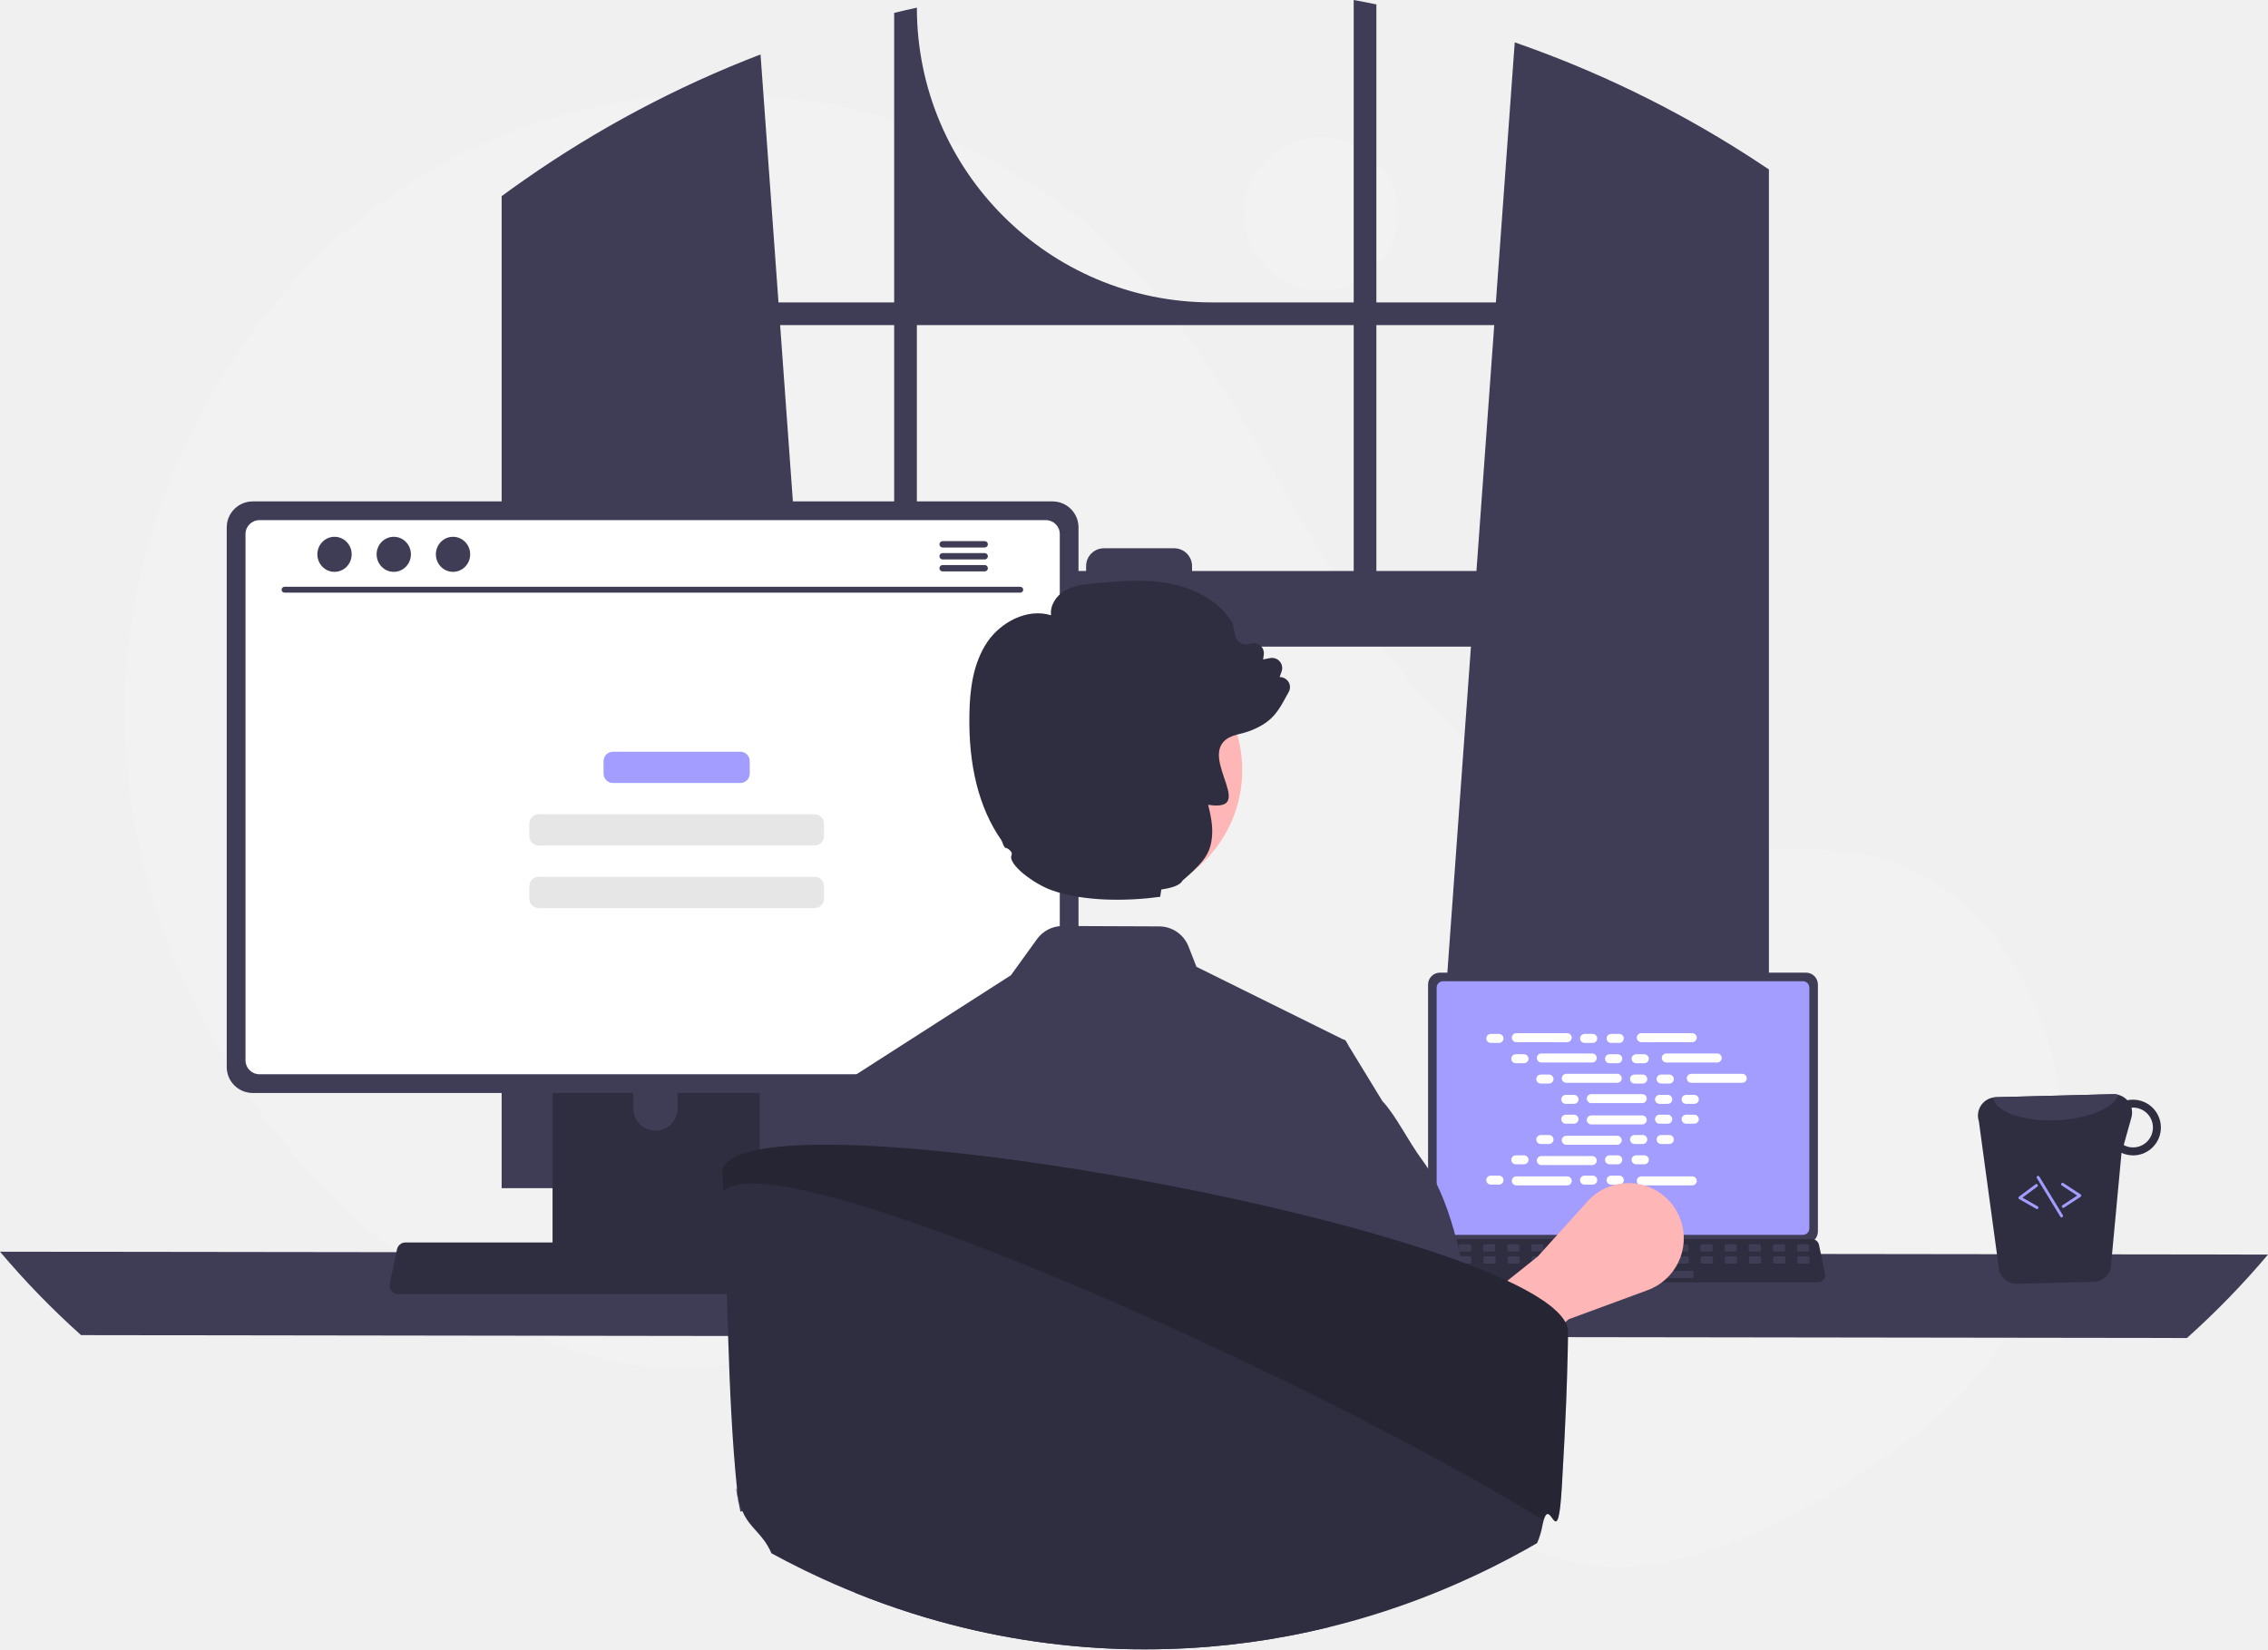
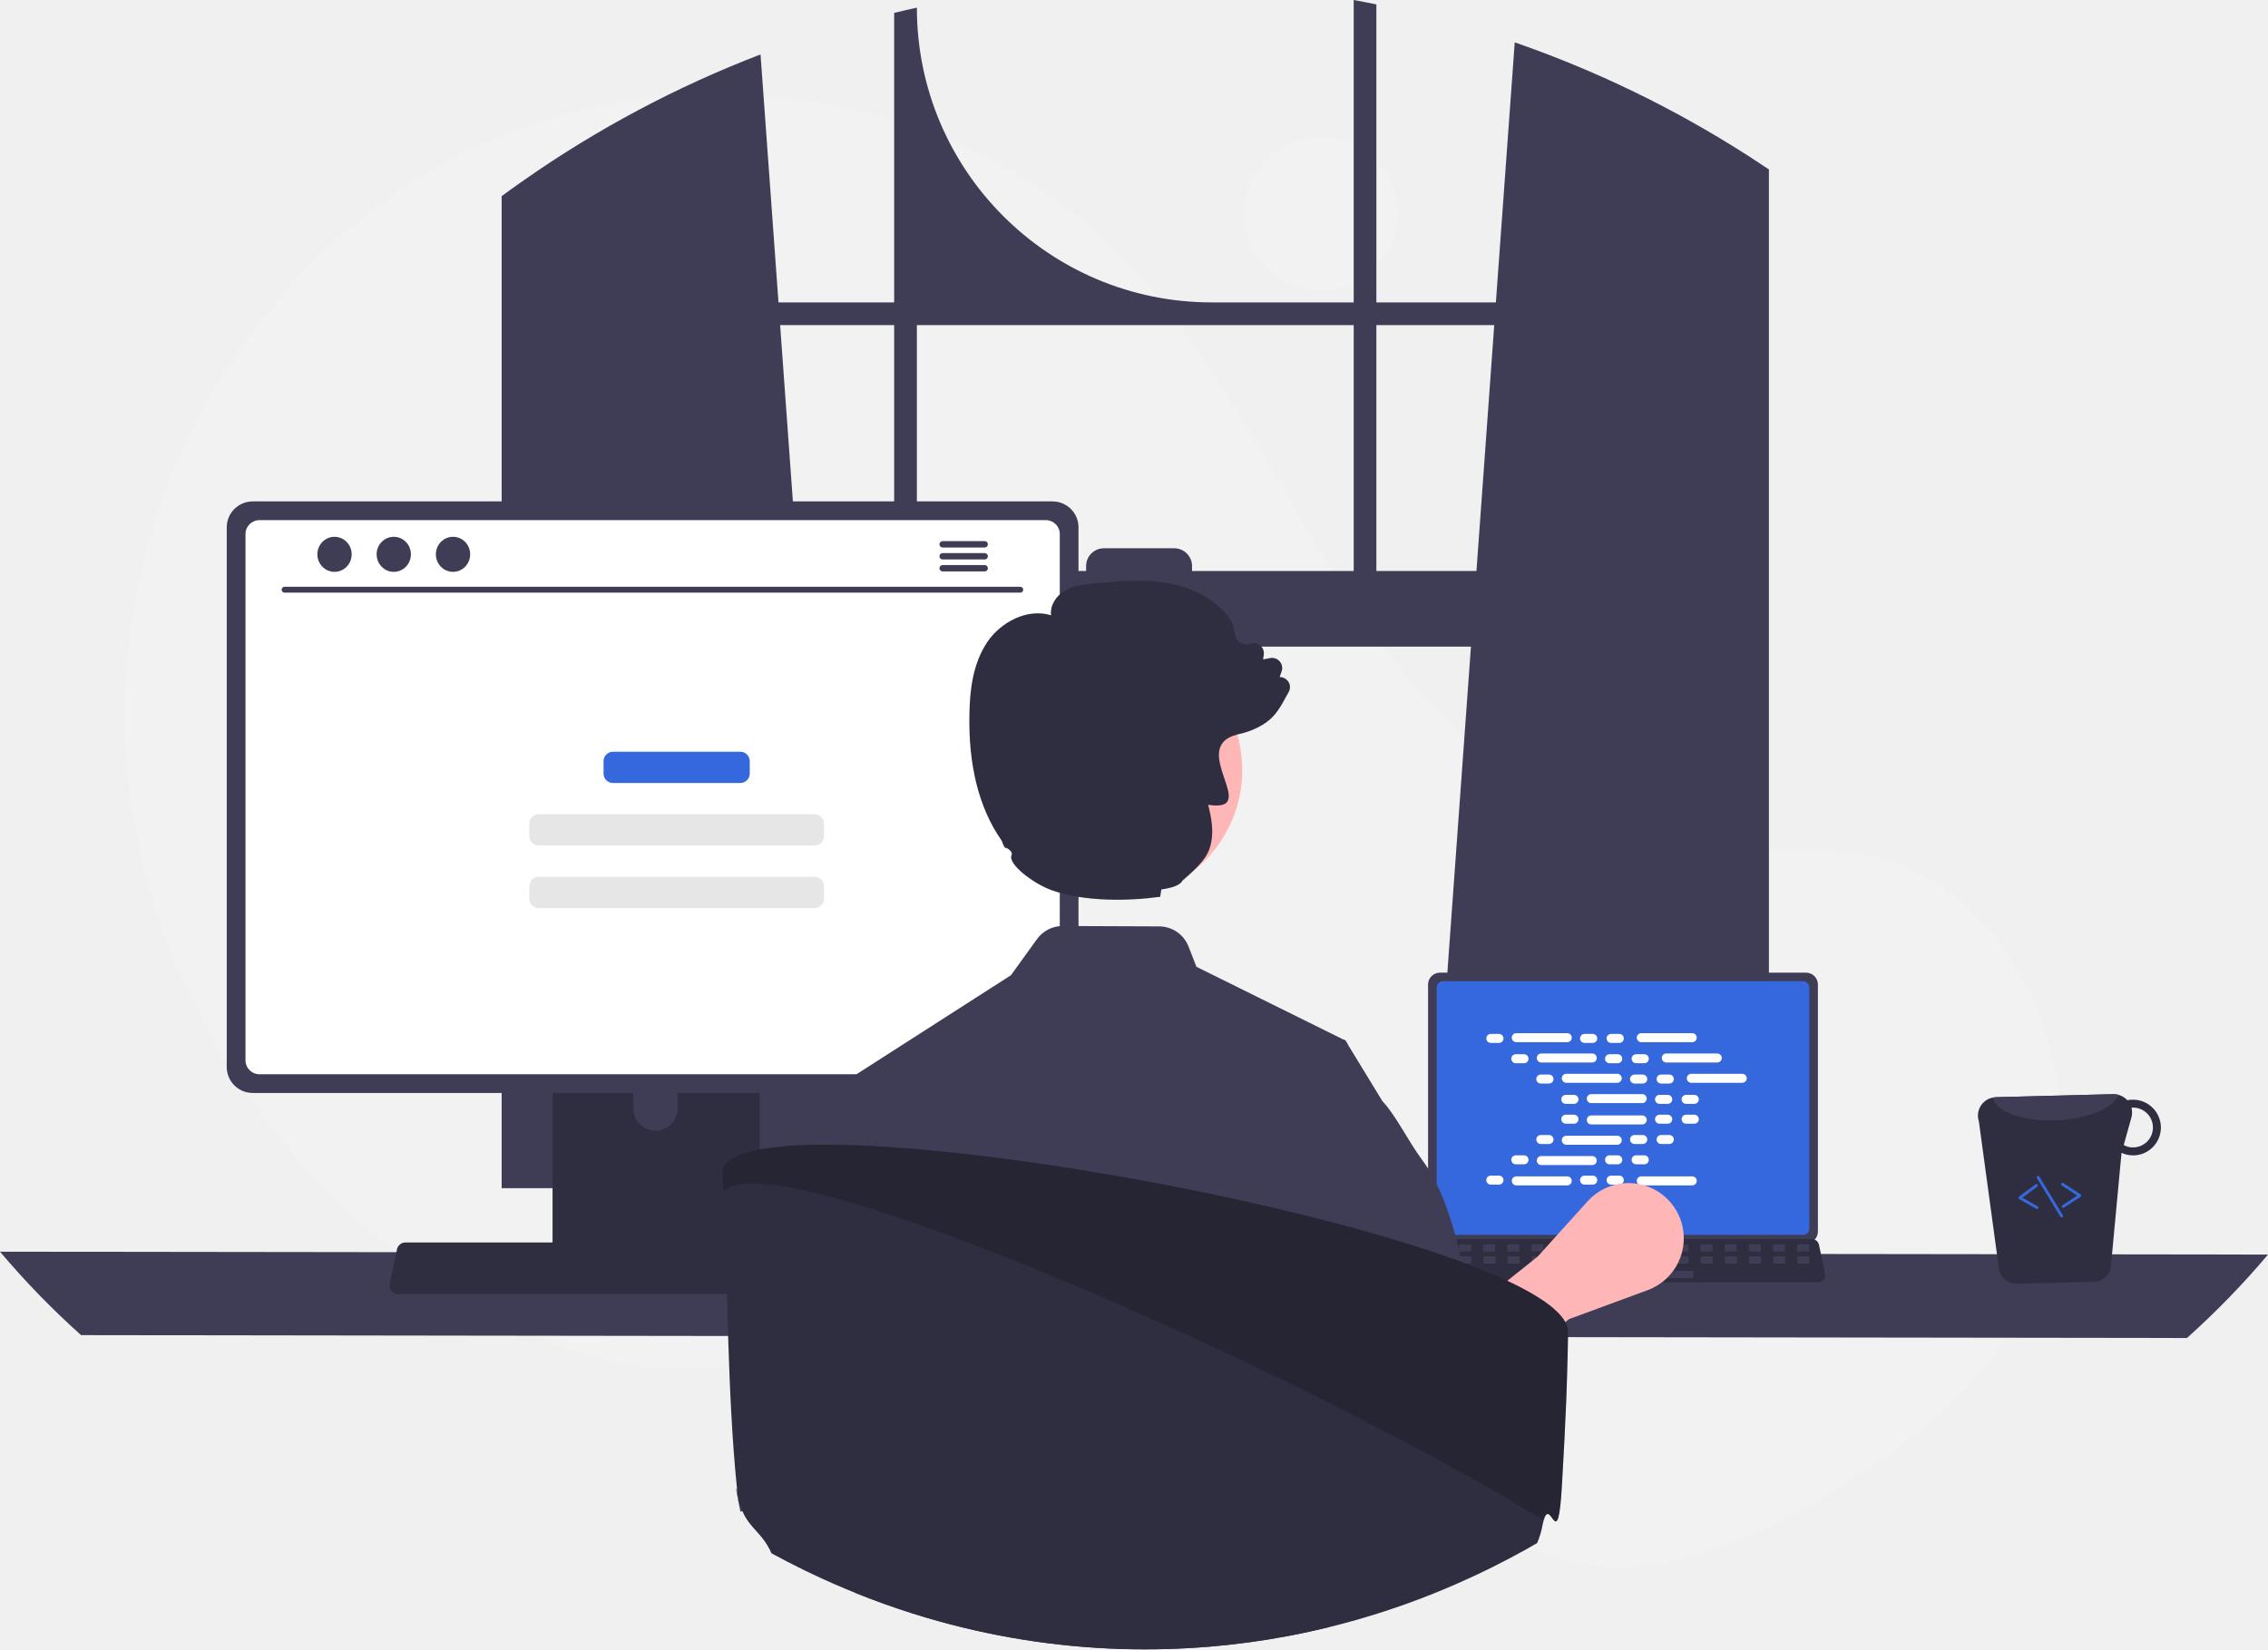
<svg xmlns="http://www.w3.org/2000/svg" data-name="Layer 1" width="786.82" height="572.258" viewBox="0 0 786.82 572.258">
  <circle cx="458.321" cy="74.182" r="26.701" fill="#f2f2f2" />
  <path d="M872.038,661.023c39.688-30.229,58.644-81.025,46.776-129.482q-.442-1.806-.934-3.604c-7.867-28.763-27.332-56.101-55.7-65.291-23.82-7.717-49.82-1.783-74.669-4.851-48.781-6.024-86.601-45.494-113.211-86.819-26.611-41.325-47.062-87.583-82.422-121.724-58.285-56.275-153.362-68.391-225.627-31.76C293.987,254.121,247.955,335.391,249.918,416.386c1.963,80.995,50.046,158.432,119.875,199.517,25.652,15.093,55.321,25.785,84.848,22.044,25.62-3.246,48.899-17.013,74.399-21.1,40.091-6.426,79.927,11.701,114.603,32.824,34.676,21.123,68.17,46.16,107.574,55.952C789.478,715.131,836.881,687.801,872.038,661.023Z" transform="translate(-206.59 -163.8711)" fill="#f2f2f2" />
  <path d="M815.016,219.191c-.87-.58-1.75-1.13-2.62-1.69a380.24,380.24,0,0,0-80.31-38.93l-6.54,90.22h-41.46v-103.39c-2.61-.54-5.24-1.05-7.87-1.53v104.92H626.946A102.27,102.27,0,0,1,524.676,166.521v-0c-2.64.57-5.26,1.18-7.88,1.83v100.44h-40.13l-6.23-86.03a380.858,380.858,0,0,0-81.94,43.53c-.44.3-.88.61-1.31.91-2.21,1.55-4.39,3.13-6.56,4.73v344.19h118.27l-2.09-28.95-11.5-158.95h231.59l-11.5,158.95-2.09,28.95h116.96v-353.45Q817.656,220.901,815.016,219.191Zm-298.22,142.78h-33.39l-6.17-85.3h39.56Zm159.42,0h-56.08v-1.69a6.18,6.18,0,0,0-6.19-6.18h-24.38a6.178,6.178,0,0,0-6.18,6.18v1.69h-58.71v-85.3h151.54Zm7.87,0v-85.3h40.89l-6.17,85.3Z" transform="translate(-206.59 -163.8711)" fill="#3f3d56" />
  <path d="M206.59,598.162a289.003,289.003,0,0,0,28.12,28.95l730.58,1a289.003,289.003,0,0,0,28.12-28.95Z" transform="translate(-206.59 -163.8711)" fill="#3f3d56" />
  <path d="M702.02,505.462v85.704a4.122,4.122,0,0,0,4.119,4.119H833.143a4.122,4.122,0,0,0,4.119-4.119v-85.704a4.124,4.124,0,0,0-4.119-4.115H706.139A4.124,4.124,0,0,0,702.02,505.462Z" transform="translate(-206.59 -163.8711)" fill="#3f3d56" />
-   <path d="M704.999,506.529V590.109a2.205,2.205,0,0,0,2.201,2.201H832.086a2.205,2.205,0,0,0,2.201-2.201V506.529a2.206,2.206,0,0,0-2.201-2.206H707.201A2.206,2.206,0,0,0,704.999,506.529Z" transform="translate(-206.59 -163.8711)" fill="#a29dff" />
+   <path d="M704.999,506.529V590.109a2.205,2.205,0,0,0,2.201,2.201H832.086a2.205,2.205,0,0,0,2.201-2.201V506.529a2.206,2.206,0,0,0-2.201-2.206H707.201A2.206,2.206,0,0,0,704.999,506.529Z" transform="translate(-206.59 -163.8711)" fill="#3668dd" />
  <path d="M699.364,607.881a2.47,2.47,0,0,0,1.943.93H837.299a2.502,2.502,0,0,0,2.446-3.016l-2.111-10.027a2.507,2.507,0,0,0-1.558-1.818,2.425,2.425,0,0,0-.888-.168H703.41a2.424,2.424,0,0,0-.888.168,2.507,2.507,0,0,0-1.558,1.818l-2.111,10.027A2.501,2.501,0,0,0,699.364,607.881Z" transform="translate(-206.59 -163.8711)" fill="#2f2e41" />
  <rect x="830.034" y="595.588" width="4.188" height="2.513" rx="0.488" transform="translate(1457.666 1029.819) rotate(-180)" fill="#3f3d56" />
  <rect x="821.657" y="595.588" width="4.188" height="2.513" rx="0.488" transform="translate(1440.912 1029.819) rotate(-180)" fill="#3f3d56" />
  <rect x="813.28" y="595.588" width="4.188" height="2.513" rx="0.488" transform="translate(1424.158 1029.819) rotate(-180)" fill="#3f3d56" />
  <rect x="804.903" y="595.588" width="4.188" height="2.513" rx="0.488" transform="translate(1407.404 1029.819) rotate(-180)" fill="#3f3d56" />
  <rect x="796.526" y="595.588" width="4.188" height="2.513" rx="0.488" transform="translate(1390.65 1029.819) rotate(-180)" fill="#3f3d56" />
  <rect x="788.149" y="595.588" width="4.188" height="2.513" rx="0.488" transform="translate(1373.896 1029.819) rotate(-180)" fill="#3f3d56" />
  <rect x="779.772" y="595.588" width="4.188" height="2.513" rx="0.488" transform="translate(1357.142 1029.819) rotate(-180)" fill="#3f3d56" />
  <rect x="771.395" y="595.588" width="4.188" height="2.513" rx="0.488" transform="translate(1340.388 1029.819) rotate(-180)" fill="#3f3d56" />
  <rect x="763.018" y="595.588" width="4.188" height="2.513" rx="0.488" transform="translate(1323.634 1029.819) rotate(-180)" fill="#3f3d56" />
  <rect x="754.641" y="595.588" width="4.188" height="2.513" rx="0.488" transform="translate(1306.88 1029.819) rotate(-180)" fill="#3f3d56" />
  <rect x="746.264" y="595.588" width="4.188" height="2.513" rx="0.488" transform="translate(1290.126 1029.819) rotate(-180)" fill="#3f3d56" />
  <rect x="737.887" y="595.588" width="4.188" height="2.513" rx="0.488" transform="translate(1273.372 1029.819) rotate(-180)" fill="#3f3d56" />
  <rect x="729.51" y="595.588" width="4.188" height="2.513" rx="0.488" transform="translate(1256.618 1029.819) rotate(-180)" fill="#3f3d56" />
  <rect x="721.133" y="595.588" width="4.188" height="2.513" rx="0.488" transform="translate(1239.865 1029.819) rotate(-180)" fill="#3f3d56" />
  <rect x="712.756" y="595.588" width="4.188" height="2.513" rx="0.488" transform="translate(1223.111 1029.819) rotate(-180)" fill="#3f3d56" />
  <rect x="704.379" y="595.588" width="4.188" height="2.513" rx="0.488" transform="translate(1206.357 1029.819) rotate(-180)" fill="#3f3d56" />
  <rect x="830.133" y="599.777" width="4.188" height="2.513" rx="0.488" transform="translate(1457.864 1038.196) rotate(-180)" fill="#3f3d56" />
  <rect x="821.756" y="599.777" width="4.188" height="2.513" rx="0.488" transform="translate(1441.11 1038.196) rotate(-180)" fill="#3f3d56" />
  <rect x="813.379" y="599.777" width="4.188" height="2.513" rx="0.488" transform="translate(1424.356 1038.196) rotate(-180)" fill="#3f3d56" />
  <rect x="805.002" y="599.777" width="4.188" height="2.513" rx="0.488" transform="translate(1407.602 1038.196) rotate(-180)" fill="#3f3d56" />
  <rect x="796.625" y="599.777" width="4.188" height="2.513" rx="0.488" transform="translate(1390.848 1038.196) rotate(-180)" fill="#3f3d56" />
  <rect x="788.248" y="599.777" width="4.188" height="2.513" rx="0.488" transform="translate(1374.094 1038.196) rotate(-180)" fill="#3f3d56" />
  <rect x="779.871" y="599.777" width="4.188" height="2.513" rx="0.488" transform="translate(1357.34 1038.196) rotate(-180)" fill="#3f3d56" />
  <rect x="771.494" y="599.777" width="4.188" height="2.513" rx="0.488" transform="translate(1340.586 1038.196) rotate(-180)" fill="#3f3d56" />
  <rect x="763.117" y="599.777" width="4.188" height="2.513" rx="0.488" transform="translate(1323.832 1038.196) rotate(-180)" fill="#3f3d56" />
  <rect x="754.74" y="599.777" width="4.188" height="2.513" rx="0.488" transform="translate(1307.078 1038.196) rotate(-180)" fill="#3f3d56" />
  <rect x="746.363" y="599.777" width="4.188" height="2.513" rx="0.488" transform="translate(1290.324 1038.196) rotate(-180)" fill="#3f3d56" />
  <rect x="737.986" y="599.777" width="4.188" height="2.513" rx="0.488" transform="translate(1273.57 1038.196) rotate(-180)" fill="#3f3d56" />
  <rect x="729.609" y="599.777" width="4.188" height="2.513" rx="0.488" transform="translate(1256.816 1038.196) rotate(-180)" fill="#3f3d56" />
  <rect x="721.232" y="599.777" width="4.188" height="2.513" rx="0.488" transform="translate(1240.062 1038.196) rotate(-180)" fill="#3f3d56" />
  <rect x="712.855" y="599.777" width="4.188" height="2.513" rx="0.488" transform="translate(1223.309 1038.196) rotate(-180)" fill="#3f3d56" />
  <rect x="704.478" y="599.777" width="4.188" height="2.513" rx="0.488" transform="translate(1206.555 1038.196) rotate(-180)" fill="#3f3d56" />
  <rect x="760.604" y="604.803" width="33.508" height="2.513" rx="0.488" transform="translate(1348.126 1048.248) rotate(-180)" fill="#3f3d56" />
  <rect x="515.631" y="358.737" width="5.966" height="3.122" rx="1.561" fill="#fff" />
  <rect x="548.154" y="358.737" width="5.966" height="3.122" rx="1.561" fill="#fff" />
  <rect x="557.369" y="358.737" width="5.966" height="3.122" rx="1.561" fill="#fff" />
  <rect x="524.477" y="358.477" width="20.796" height="3.122" rx="1.561" fill="#fff" />
  <rect x="567.841" y="358.477" width="20.796" height="3.122" rx="1.561" fill="#fff" />
  <rect x="524.304" y="365.784" width="5.966" height="3.122" rx="1.561" fill="#fff" />
  <rect x="556.827" y="365.784" width="5.966" height="3.122" rx="1.561" fill="#fff" />
  <rect x="566.042" y="365.784" width="5.966" height="3.122" rx="1.561" fill="#fff" />
  <rect x="533.15" y="365.523" width="20.796" height="3.122" rx="1.561" fill="#fff" />
  <rect x="576.514" y="365.523" width="20.796" height="3.122" rx="1.561" fill="#fff" />
  <rect x="532.977" y="372.83" width="5.966" height="3.122" rx="1.561" fill="#fff" />
  <rect x="565.5" y="372.83" width="5.966" height="3.122" rx="1.561" fill="#fff" />
  <rect x="574.715" y="372.83" width="5.966" height="3.122" rx="1.561" fill="#fff" />
  <rect x="541.823" y="372.57" width="20.796" height="3.122" rx="1.561" fill="#fff" />
  <rect x="585.187" y="372.57" width="20.796" height="3.122" rx="1.561" fill="#fff" />
  <rect x="541.649" y="379.877" width="5.966" height="3.122" rx="1.561" fill="#fff" />
  <rect x="574.172" y="379.877" width="5.966" height="3.122" rx="1.561" fill="#fff" />
  <rect x="583.387" y="379.877" width="5.966" height="3.122" rx="1.561" fill="#fff" />
  <rect x="550.496" y="379.617" width="20.796" height="3.122" rx="1.561" fill="#fff" />
  <rect x="548.154" y="407.898" width="5.966" height="3.122" rx="1.561" fill="#fff" />
  <rect x="557.369" y="407.898" width="5.966" height="3.122" rx="1.561" fill="#fff" />
  <rect x="567.841" y="408.158" width="20.796" height="3.122" rx="1.561" fill="#fff" />
  <rect x="515.631" y="407.898" width="5.966" height="3.122" rx="1.561" fill="#fff" />
  <rect x="524.477" y="408.158" width="20.796" height="3.122" rx="1.561" fill="#fff" />
  <rect x="524.304" y="400.851" width="5.966" height="3.122" rx="1.561" fill="#fff" />
  <rect x="556.827" y="400.851" width="5.966" height="3.122" rx="1.561" fill="#fff" />
  <rect x="566.042" y="400.851" width="5.966" height="3.122" rx="1.561" fill="#fff" />
  <rect x="533.15" y="401.111" width="20.796" height="3.122" rx="1.561" fill="#fff" />
  <rect x="532.977" y="393.804" width="5.966" height="3.122" rx="1.561" fill="#fff" />
  <rect x="565.5" y="393.804" width="5.966" height="3.122" rx="1.561" fill="#fff" />
  <rect x="574.715" y="393.804" width="5.966" height="3.122" rx="1.561" fill="#fff" />
  <rect x="541.823" y="394.064" width="20.796" height="3.122" rx="1.561" fill="#fff" />
  <rect x="541.649" y="386.758" width="5.966" height="3.122" rx="1.561" fill="#fff" />
  <rect x="574.172" y="386.758" width="5.966" height="3.122" rx="1.561" fill="#fff" />
  <rect x="583.387" y="386.758" width="5.966" height="3.122" rx="1.561" fill="#fff" />
  <rect x="550.496" y="387.018" width="20.796" height="3.122" rx="1.561" fill="#fff" />
  <path d="M711.507,654.353l-13.35-21.102,41.902-33.403,17.295-19.161a19.161,19.161,0,0,1,32.418,6.828h0a19.161,19.161,0,0,1-11.57,23.991l-27.349,10.075Z" transform="translate(-206.59 -163.8711)" fill="#ffb6b6" />
  <path d="M398.28,501.352v102.56h71.85v-102.56a3.448,3.448,0,0,0-2.43-3.3,3.175,3.175,0,0,0-1.03-.16H401.75A3.463,3.463,0,0,0,398.28,501.352Zm28.04,35.24a7.67,7.67,0,0,1,15.34,0v11.9a7.67,7.67,0,0,1-15.34,0Z" transform="translate(-206.59 -163.8711)" fill="#2f2e41" />
  <path d="M398.06,600.632v9.89a1.946,1.946,0,0,0,1.93,1.94h68.43a1.94,1.94,0,0,0,1.93-1.94v-9.89Z" transform="translate(-206.59 -163.8711)" fill="#3f3d56" />
  <path d="M285.25,346.832V534.092a9.007,9.007,0,0,0,9,9h277.5a9.007,9.007,0,0,0,9-9V346.832a9.011,9.011,0,0,0-9-8.99H294.25A9.012,9.012,0,0,0,285.25,346.832Z" transform="translate(-206.59 -163.8711)" fill="#3f3d56" />
  <path d="M291.76,349.162v182.62a4.818,4.818,0,0,0,4.81,4.81H569.44a4.818,4.818,0,0,0,4.81-4.81v-182.62a4.82,4.82,0,0,0-4.81-4.82H296.57A4.821,4.821,0,0,0,291.76,349.162Z" transform="translate(-206.59 -163.8711)" fill="#fff" />
  <path d="M342.4,611.792a2.948,2.948,0,0,0,2.32,1.11h162.34a2.987,2.987,0,0,0,2.92-3.6l-2.52-11.97a2.993,2.993,0,0,0-1.86-2.17,2.895,2.895,0,0,0-1.06-.2H347.23a2.894,2.894,0,0,0-1.06.2,2.992,2.992,0,0,0-1.86,2.17l-2.52,11.97A2.985,2.985,0,0,0,342.4,611.792Z" transform="translate(-206.59 -163.8711)" fill="#2f2e41" />
  <path d="M560.585,369.499H305.261a1.016,1.016,0,0,1,0-2.031H560.585a1.016,1.016,0,0,1,0,2.031Z" transform="translate(-206.59 -163.8711)" fill="#3f3d56" />
  <ellipse cx="116.051" cy="192.33" rx="5.95" ry="6.083" fill="#3f3d56" />
  <ellipse cx="136.607" cy="192.33" rx="5.95" ry="6.083" fill="#3f3d56" />
  <ellipse cx="157.163" cy="192.33" rx="5.95" ry="6.083" fill="#3f3d56" />
  <path d="M548.206,351.622h-14.6a1.105,1.105,0,0,0,0,2.21h14.6a1.105,1.105,0,0,0,0-2.21Z" transform="translate(-206.59 -163.8711)" fill="#3f3d56" />
  <path d="M548.206,355.772h-14.6a1.105,1.105,0,0,0,0,2.21h14.6a1.105,1.105,0,0,0,0-2.21Z" transform="translate(-206.59 -163.8711)" fill="#3f3d56" />
  <path d="M548.206,359.922h-14.6a1.105,1.105,0,0,0,0,2.21h14.6a1.105,1.105,0,0,0,0-2.21Z" transform="translate(-206.59 -163.8711)" fill="#3f3d56" />
  <path d="M900.186,604.972a6.416,6.416,0,0,0,6.183,4.331l26.492-.682a6.329,6.329,0,0,0,5.981-4.657l3.749-40.087a9.794,9.794,0,0,0,4.238.871,9.661,9.661,0,1,0-.485-19.317,8.184,8.184,0,0,0-1.736.181,6.548,6.548,0,0,0-4.874-2.103l-40.751,1.052a5.853,5.853,0,0,0-1.005.125,6.365,6.365,0,0,0-4.873,8.265Zm43.173-43.817,2.668-9.553a6.506,6.506,0,0,0,.02-3.375c.129-0.0.244-.062.373-.062a6.91,6.91,0,0,1,.324,13.817A6.505,6.505,0,0,1,943.359,561.156Z" transform="translate(-206.59 -163.8711)" fill="#2f2e41" />
  <path d="M897.978,544.686c.868,4.964,10.629,8.454,22.366,7.847,10.793-.497,19.617-4.287,21.234-8.778a6.025,6.025,0,0,0-1.844-.246l-40.751,1.052A5.853,5.853,0,0,0,897.978,544.686Z" transform="translate(-206.59 -163.8711)" fill="#3f3d56" />
-   <path d="M922.494,582.944a.497.497,0,0,0,.151-.066l5.753-3.766a.499.499,0,0,0,0-.836l-5.98-3.917a.5.5,0,1,0-.548.836l5.341,3.498-5.114,3.348a.5.5,0,0,0,.396.903Z" transform="translate(-206.59 -163.8711)" fill="#a29dff" />
-   <path d="M913.408,583.363a.5.5,0,0,0,.126-.918l-5.303-3.04,5.126-3.807a.5.5,0,1,0-.596-.802l-5.739,4.263a.5.5,0,0,0,.049.835l5.965,3.42A.5.5,0,0,0,913.408,583.363Z" transform="translate(-206.59 -163.8711)" fill="#a29dff" />
-   <path d="M921.922,586.244a.482.482,0,0,0,.137-.058.5.5,0,0,0,.168-.687l-8.155-13.408a.5.5,0,0,0-.854.521l8.155,13.408A.5.5,0,0,0,921.922,586.244Z" transform="translate(-206.59 -163.8711)" fill="#a29dff" />
-   <rect x="209.385" y="260.827" width="50.719" height="10.846" rx="3.264" fill="#a29dff" />
+   <path d="M922.494,582.944a.497.497,0,0,0,.151-.066l5.753-3.766a.499.499,0,0,0,0-.836l-5.98-3.917a.5.5,0,1,0-.548.836l5.341,3.498-5.114,3.348a.5.5,0,0,0,.396.903Z" transform="translate(-206.59 -163.8711)" fill="#3668dd" />
+   <path d="M913.408,583.363a.5.5,0,0,0,.126-.918l-5.303-3.04,5.126-3.807a.5.5,0,1,0-.596-.802l-5.739,4.263a.5.5,0,0,0,.049.835l5.965,3.42A.5.5,0,0,0,913.408,583.363Z" transform="translate(-206.59 -163.8711)" fill="#3668dd" />
+   <path d="M921.922,586.244a.482.482,0,0,0,.137-.058.5.5,0,0,0,.168-.687l-8.155-13.408a.5.5,0,0,0-.854.521l8.155,13.408A.5.5,0,0,0,921.922,586.244Z" transform="translate(-206.59 -163.8711)" fill="#3668dd" />
+   <rect x="209.385" y="260.827" width="50.719" height="10.846" rx="3.264" fill="#3668dd" />
  <rect x="183.626" y="282.519" width="102.236" height="10.846" rx="3.264" fill="#e6e6e6" />
  <rect x="183.626" y="304.21" width="102.236" height="10.846" rx="3.264" fill="#e6e6e6" />
  <path d="M497.301,540.717l.217.684.011.023,6.525,19.838,7.506,22.861,14.123,42.961.137,6.673v.023l1.049,53.684-2.909,7.278,3.274,11.932s-1.506-18.037-9.582-7.679c-4.574,5.886-9.925,11.91-14.317,17.556q9.6,3.884,19.507,7.027c1.426.456,2.863.89,4.301,1.323q.462.137.924.274a266.863,266.863,0,0,0,67.351,10.826c1.186.034,2.35.057,3.479.08.399.011.787.023,1.175.023,1.278.011,2.544.023,3.822.023q3.867,0,7.7-.114a266.853,266.853,0,0,0,56.091-7.586c-.125-7.586-.468-16.45-.958-25.918-.228-4.643-5.35-9.674-5.658-14.533-.217-3.65,4.381-7.084,4.141-10.792-1.551-22.827-3.491-14.064-4.928-30.229q-.222-2.379-.411-4.552c-.924-10.381-1.563-16.872-1.563-16.872l6.137-38.683,9.639-60.734-.742-1.221-.833-.411-50.844-25.165-2.761-7.073a10.979,10.979,0,0,0-10.141-6.947l-33.493-.137a10.931,10.931,0,0,0-8.909,4.529l-9.069,12.56Z" transform="translate(-206.59 -163.8711)" fill="#3f3d56" />
  <path d="M533.407,617.525,525.82,633.758l-5.179,11.088-8.909,46.646-4.46,4.734L503.45,679.467l-39.998,8.881c-1.312-7.29-.351.247-1.161-7.75.228-.228.468-.456.707-.685.639-.593,1.175-1.152,1.164-1.688-.456-27.584.913-74.526,12.343-102.966a60.053,60.053,0,0,1,7.027-13.107c.228-.308.445-.616.662-.924,5.27-7.381,8.601-14.647,13.324-19.815v-.011a.53.53,0,0,0,.08-.08.157.157,0,0,0,.046-.034l32.443-17.203,1.392,39.105.992,28.109Z" transform="translate(-206.59 -163.8711)" fill="#3f3d56" />
  <path d="M650.391,622.135l9.476,20.275,3.307,7.061,8.907,46.642,4.446,4.723,3.83-16.755,1.8-.369,32.459-6.722,9.461,30.046a17.984,17.984,0,0,0-3.261-22.506c-.646-.585-1.184-1.154-1.169-1.692.538-32.443-1.446-91.684-19.367-116.066-5.692-7.738-9.107-15.445-14.076-20.829-.015-.015-.015-.031-.031-.031L674.081,526.114l-.738-1.215-.831-.415Z" transform="translate(-206.59 -163.8711)" fill="#3f3d56" />
  <circle id="a657ec4b-47ce-4d2a-9c58-81a811696ca9" data-name="Ellipse 5" cx="386.397" cy="267.201" r="44.558" fill="#ffb6b6" />
  <path d="M653.212,399.948a3.759,3.759,0,0,0-2.69-1.19l.67-1.86a3.528,3.528,0,0,0-3.96-4.7l-2.44.47.23-1.63a3.534,3.534,0,0,0-4.73-3.82,3.766,3.766,0,0,1-3.24-.23,3.846,3.846,0,0,1-1.92-2.61l-.85-4.1-.09-.22c-4.14-6.9-12.1-11.92-21.84-13.76-8.67-1.65-17.56-.81-26.13-.02-3.4.32-7.24.68-10.44,2.64-2.72,1.68-5.02,5.04-4.55,8.43-8.45-2.59-17.51,2.58-22,9.1-5.32,7.76-6.19,17.48-6.33,25.08-.38,17.98,3.33,32.69,11,43.73.56.8.7,2.47,1.81,3.03l-.23-.37c1.24.62,2.5,1.62,2.03,2.69-1.35,3.08,7.62,9.89,13.94,12.14,11.53,4.11,26.86,3.76,37.64,2.28l.38-2.55c3.89-.53,6.63-1.54,7.4-3.12,1.36-1.16,2.52-2.2,3.53-3.16l.01-.01c.02-.02.06-.05.08-.07,4.87-4.67,6-7.33,6.51-11.38.49-3.97-.38-8-1.27-11.63,18.74,2.9-7.38-19.96,10.08-24.38a5.434,5.434,0,0,1,.61-.15c.51-.12,1.02-.24,1.51-.38a26.448,26.448,0,0,0,6.72-2.87c4.88-2.97,6.49-6.91,9.01-11.35A3.427,3.427,0,0,0,653.212,399.948Z" transform="translate(-206.59 -163.8711)" fill="#2f2e41" />
  <path d="M750.582,625.308c-.01,1.75-.03,4.2-.11,7.23q-.015.63-.03,1.29c-.13,5.57-.26,10.24-.47,15.43-.01.36-.02.71-.04,1.07-.28,7.24-.72,15.67-1.48,29.02-1.41,24.66-3.87,3.39-6.34,12.04-.12.43-.25.94-.37,1.54a27.916,27.916,0,0,1-1.88,6.33c-1.31.78-2.66,1.53-3.99,2.28-3.79,2.11-7.64,4.14-11.52,6.07-2.18,1.08-4.37,2.14-6.57,3.16-.35.16-.69.32-1.03.47a270.887,270.887,0,0,1-34.75,13.26c-2.32.7-4.63,1.38-6.97,2.01-2.44.68-4.88,1.32-7.35,1.92a266.893,266.893,0,0,1-56.09,7.59c-2.55.08-5.12.11-7.7.11-1.28,0-2.54-.01-3.82-.02-.39,0-.78-.01-1.17-.02-1.13-.03-2.3-.05-3.48-.08a266.663,266.663,0,0,1-67.35-10.83l-.93-.27c-1.44-.44-2.87-.87-4.3-1.33q-9.9-3.135-19.51-7.02-7.335-2.955-14.5-6.34a.339.339,0,0,1-.12-.06c-1-.46-2.01-.94-3.01-1.43-.13-.07-.27-.14-.41-.21q-5.595-2.73-11.07-5.72c-3.07-7.05-7.39-8.4-10.07-14.6a25.874,25.874,0,0,1-1.68-5.74c0-.02-.01-.04-.01-.07.28,3.72-1.19-6.6-.01-.04-.01-.12-.02-.25-.03-.4-.03-.36-.07-.8-.13-1.35-3.43-33.49-3.21-71.79-4.7-103.35q-.15-3.06-.31-5.86c-.03-.62-.07-1.23-.11-1.83.07-.18.15-.37.24-.55a1.002,1.002,0,0,1,.07-.15,1.623,1.623,0,0,1,.1-.18c.02-.03.05-.07.07-.1a.917.917,0,0,1,.05-.1c.09-.14.19-.29.3-.43.05-.06.09-.11.14-.16a.808.808,0,0,1,.12-.14.637.637,0,0,1,.11-.13c.04-.04.08-.09.13-.14a.302.302,0,0,1,.08-.08,2.033,2.033,0,0,1,.26-.25,9.624,9.624,0,0,1,1.14-.9c.14-.09.29-.18.43-.28a19.135,19.135,0,0,1,3.17-1.52c.38-.14.76-.27,1.17-.41.15-.04.29-.09.44-.14.22-.07.44-.14.67-.19,1.14-.34,2.37-.63,3.7-.9.16-.03.33-.06.5-.1.24-.05.49-.09.74-.13.34-.06.69-.12,1.04-.18,2.97-.47,6.34-.82,10.06-1.05q.525-.03,1.05-.06c.41-.02.82-.04,1.24-.06.35-.02.71-.03,1.07-.04.35-.02.71-.03,1.08-.04,1.01-.03,2.05-.06,3.11-.08,3.02-.06,6.2-.04,9.54.03,1.55.04,3.13.08,4.75.15.11,0,.21.01.31.01,1.41.05,2.83.11,4.29.19,1.02.05,2.05.1,3.08.16.97.06,1.95.12,2.94.19.77.04,1.54.1,2.32.15.66.05,1.32.1,1.98.14l.9.06c.49.04.98.07,1.48.12,1.1.09,2.2.18,3.32.27,1.11.1,2.24.2,3.37.3s2.27.21,3.41.32c.12.01.23.02.34.03,1.04.11,2.08.21,3.13.32.24.02.49.04.73.07,1.001.101,2.022.218,3.032.326.31.033.618.066.929.1.791.086,1.572.161,2.368.254,1.05.12,2.12.23,3.16.37.81.09,1.62.18,2.43.28,1.27.15,2.56.31,3.85.48.49.06.98.12,1.47.19,3.68.46,7.4.97,11.18,1.5,5.73.81,11.55,1.69,17.41,2.64q8.805,1.425,17.71,3.01c1.5.27,3,.54,4.51.82q1.02.195,2.04.39c1.16.21,2.32.43,3.48.65,1.16.22,2.32.44,3.48.67,1.38.27,2.77.54,4.15.81,9.09,1.8,18.13,3.72,26.95,5.73,1.45.33,2.9.67,4.34,1q4.32,1.005,8.56,2.04c.78.18,1.55.37,2.32.56,1.92.48,3.84.96,5.73,1.45l.33.09c1.39.34,2.75.69,4.11,1.05q4.815,1.26,9.47,2.55,3.09.855,6.11,1.73c3.01.87,5.96,1.75,8.83,2.64.71.22,1.42.44,2.12.65,2.1.65,4.17,1.31,6.18,1.97,1.6.52,3.16,1.05,4.7,1.58q2.31.795,4.53,1.59c.95.34,1.89.7,2.83,1.04,1.35.5,2.68,1,3.98,1.5.4.15.79.31,1.18.46.25.11.49.2.73.3.47.19.95.37,1.41.56.47.18.93.37,1.39.57.45.18.91.37,1.35.56.45.18.89.37,1.33.57.37.15.73.31,1.08.47.71.31,1.42.62,2.11.94.34.16.68.31,1.02.47l.78.36c.11.06.22.11.33.16.25.12.51.25.76.37.58.27,1.15.56,1.71.83.75.38,1.48.76,2.18,1.13.71.38,1.4.76,2.06,1.13.11.06.21.12.32.18.15.08.3.17.45.25.51.29,1,.59,1.49.88.96.59,1.87,1.17,2.72,1.75.19.13.37.26.56.38.63.45,1.23.89,1.79,1.34,0,.01,0,.01.01.01.19.14.37.29.55.43.15.14.31.26.46.4.52.45,1,.88,1.44,1.32a5.667,5.667,0,0,1,.42.43,1.208,1.208,0,0,1,.16.16c.2.2.38.4.55.6a.553.553,0,0,1,.07.09c.24.28.46.56.67.84.1.14.21.28.3.42.12.17.24.35.34.52.09.14.17.29.25.43a7.257,7.257,0,0,1,.54,1.13,5.241,5.241,0,0,1,.27.82A5.844,5.844,0,0,1,750.582,625.308Z" transform="translate(-206.59 -163.8711)" fill="#2f2e41" />
  <path d="M750.582,625.308c-.01,1.75-.03,4.2-.11,7.23-.01.42-.03.85-.04,1.29-.1,4.25-.25,9.5-.46,15.43-.01.36-.02.71-.04,1.07-.28,7.24-.72,15.67-1.48,29.02-1.41,24.66-3.87,3.39-6.34,12.04-6.86-4.22-14.38-8.64-22.42-13.18q-2.175-1.23-4.39-2.47c-16.08-8.97-34.04-18.37-52.79-27.68-.74-.37-1.49-.74-2.23-1.1-42.95-21.23-89.83-41.88-127.81-55.66-7.33-2.66-14.33-5.06-20.91-7.17-13.86-4.43-25.84-7.53-35.06-8.87-9.6-1.4-16.23-.9-18.91,1.99q-.15-3.06-.31-5.86-.06-.93-.12-1.83c.062-.165.142-.322.22-.48.011-.023.019-.047.03-.07a1.002,1.002,0,0,1,.07-.15,1.623,1.623,0,0,1,.1-.18,1.06,1.06,0,0,1,.12-.2c.09-.14.19-.29.3-.43a3.483,3.483,0,0,1,.26-.3.637.637,0,0,1,.11-.13c.04-.04.08-.09.13-.14a.302.302,0,0,1,.08-.08,2.033,2.033,0,0,1,.26-.25,9.624,9.624,0,0,1,1.14-.9c.14-.09.29-.18.43-.28a19.135,19.135,0,0,1,3.17-1.52c.38-.14.76-.27,1.17-.41.15-.04.29-.09.44-.14.22-.07.44-.14.67-.19,1.14-.34,2.37-.63,3.7-.9.4-.08.82-.16,1.24-.23.34-.06.69-.12,1.04-.18,2.97-.47,6.34-.82,10.06-1.05q.525-.03,1.05-.06c.41-.02.82-.04,1.24-.06.35-.02.71-.03,1.07-.04.35-.02.71-.03,1.08-.04,1.01-.03,2.05-.06,3.11-.08,3.02-.05,6.2-.03,9.54.04,1.55.03,3.13.08,4.75.15.1,0,.21.01.31.01,1.41.04,2.84.11,4.29.18,1.02.05,2.05.1,3.08.16.97.06,1.95.12,2.94.19.77.04,1.54.1,2.32.15.66.05,1.32.1,1.98.14.79.06,1.58.12,2.38.18,1.1.09,2.2.18,3.32.27,1.11.1,2.24.2,3.37.3s2.27.21,3.41.32c.12.01.23.02.34.03,1.04.11,2.08.21,3.13.32q8.73.885,17.97,2.07,5.52.705,11.18,1.51c5.73.81,11.55,1.69,17.41,2.63q8.805,1.425,17.71,3.01c1.5.27,3,.54,4.51.82q2.76.51,5.52,1.04c1.16.22,2.32.44,3.48.67,1.38.27,2.77.54,4.15.81,9.09,1.8,18.13,3.72,26.95,5.73,1.45.33,2.9.67,4.34,1q4.32,1.005,8.56,2.04c.78.19,1.55.38,2.32.57q2.895.72,5.73,1.44v.01c.11.02.22.05.33.08,1.38.35,2.75.7,4.11,1.06q4.815,1.26,9.47,2.54c2.06.58,4.1,1.15,6.11,1.73,3.01.88,5.96,1.76,8.83,2.64.71.22,1.42.44,2.12.65q3.15.99,6.18,1.97c1.6.52,3.16,1.05,4.7,1.58q2.31.795,4.53,1.59c.96.34,1.9.69,2.83,1.03,1.36.5,2.68,1,3.98,1.51.4.15.79.31,1.18.46.73.28,1.44.57,2.14.86.47.18.93.37,1.39.57.45.18.91.37,1.35.56.45.18.89.37,1.33.57.37.15.73.31,1.08.47.71.31,1.42.62,2.11.94.34.16.68.31,1.02.47l.78.36c.11.06.22.11.33.16.85.4,1.67.8,2.47,1.2.75.38,1.48.76,2.18,1.13.83.44,1.62.87,2.38,1.31.15.08.3.17.45.25.51.29,1,.59,1.49.88.96.59,1.87,1.17,2.72,1.75.84.58,1.62,1.15,2.35,1.72,0,.01,0,.01.01.01.35.28.69.56,1.01.83.52.45,1,.88,1.44,1.32a5.667,5.667,0,0,1,.42.43,1.208,1.208,0,0,1,.16.16c.21.23.42.46.62.69.24.28.46.56.67.84.1.14.21.28.3.42.12.17.24.35.34.52.09.14.17.29.25.43a7.257,7.257,0,0,1,.54,1.13,6.053,6.053,0,0,1,.27.82A5.844,5.844,0,0,1,750.582,625.308Z" transform="translate(-206.59 -163.8711)" opacity="0.2" />
</svg>
